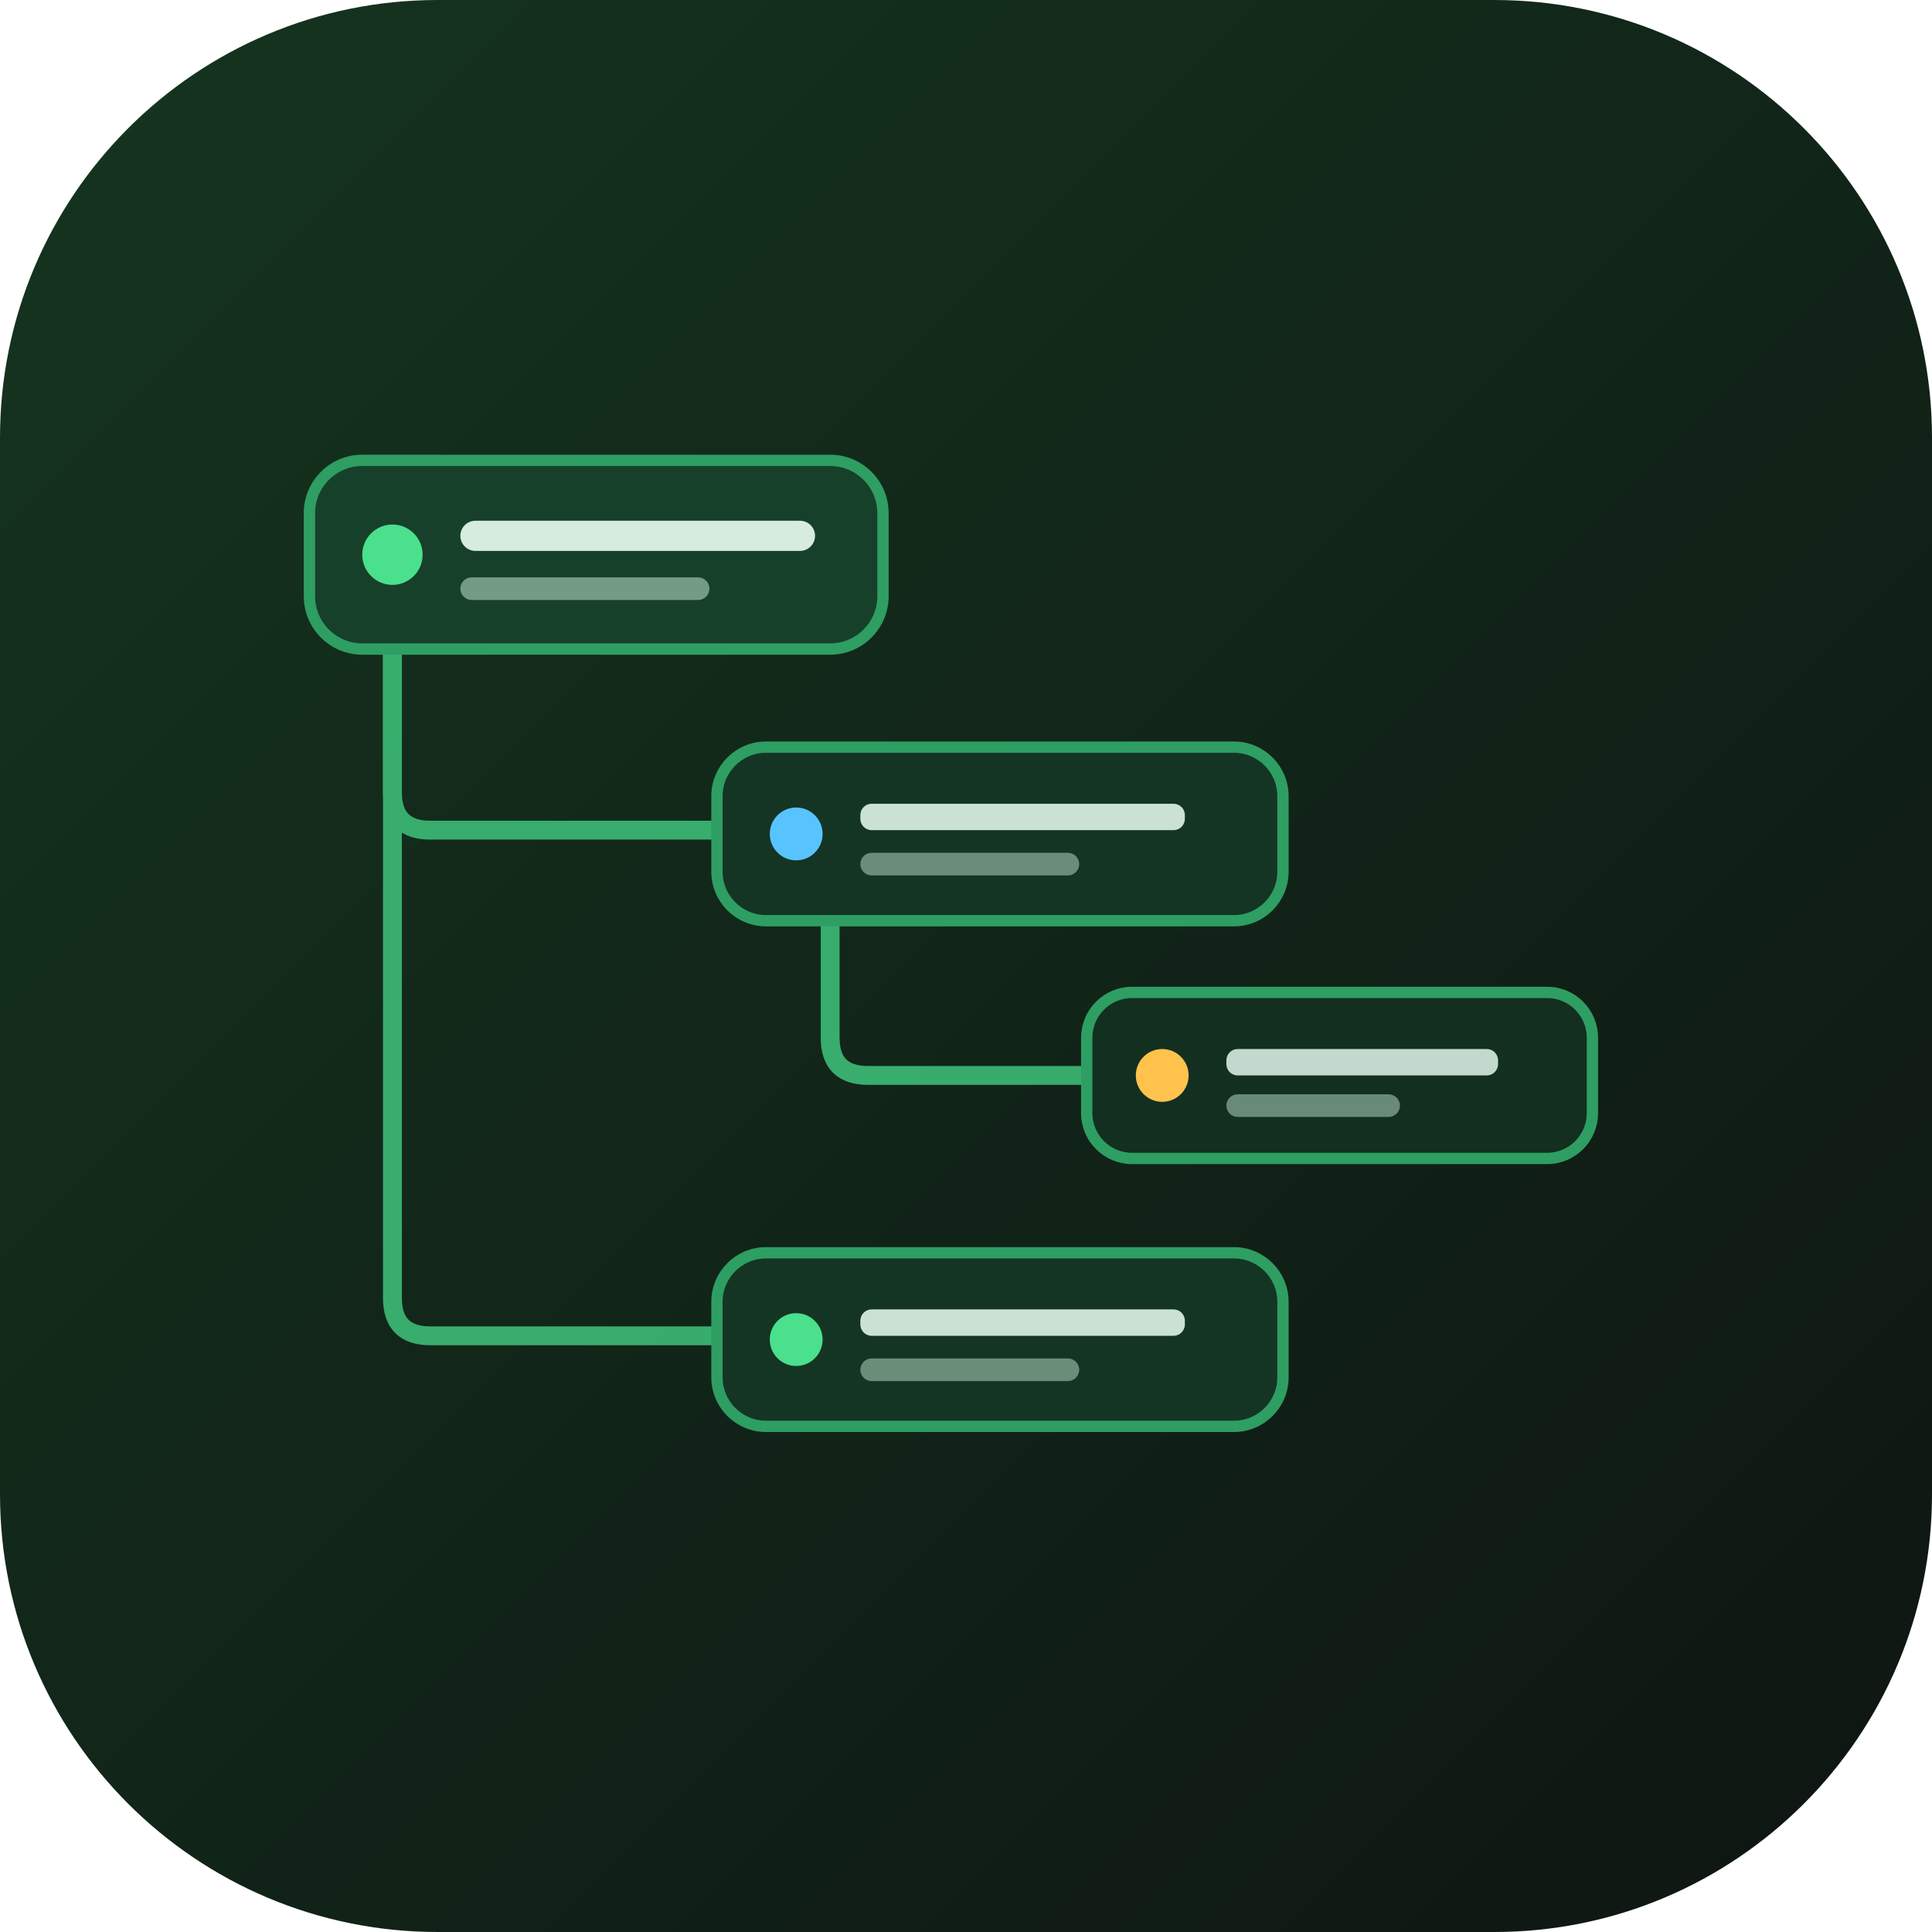
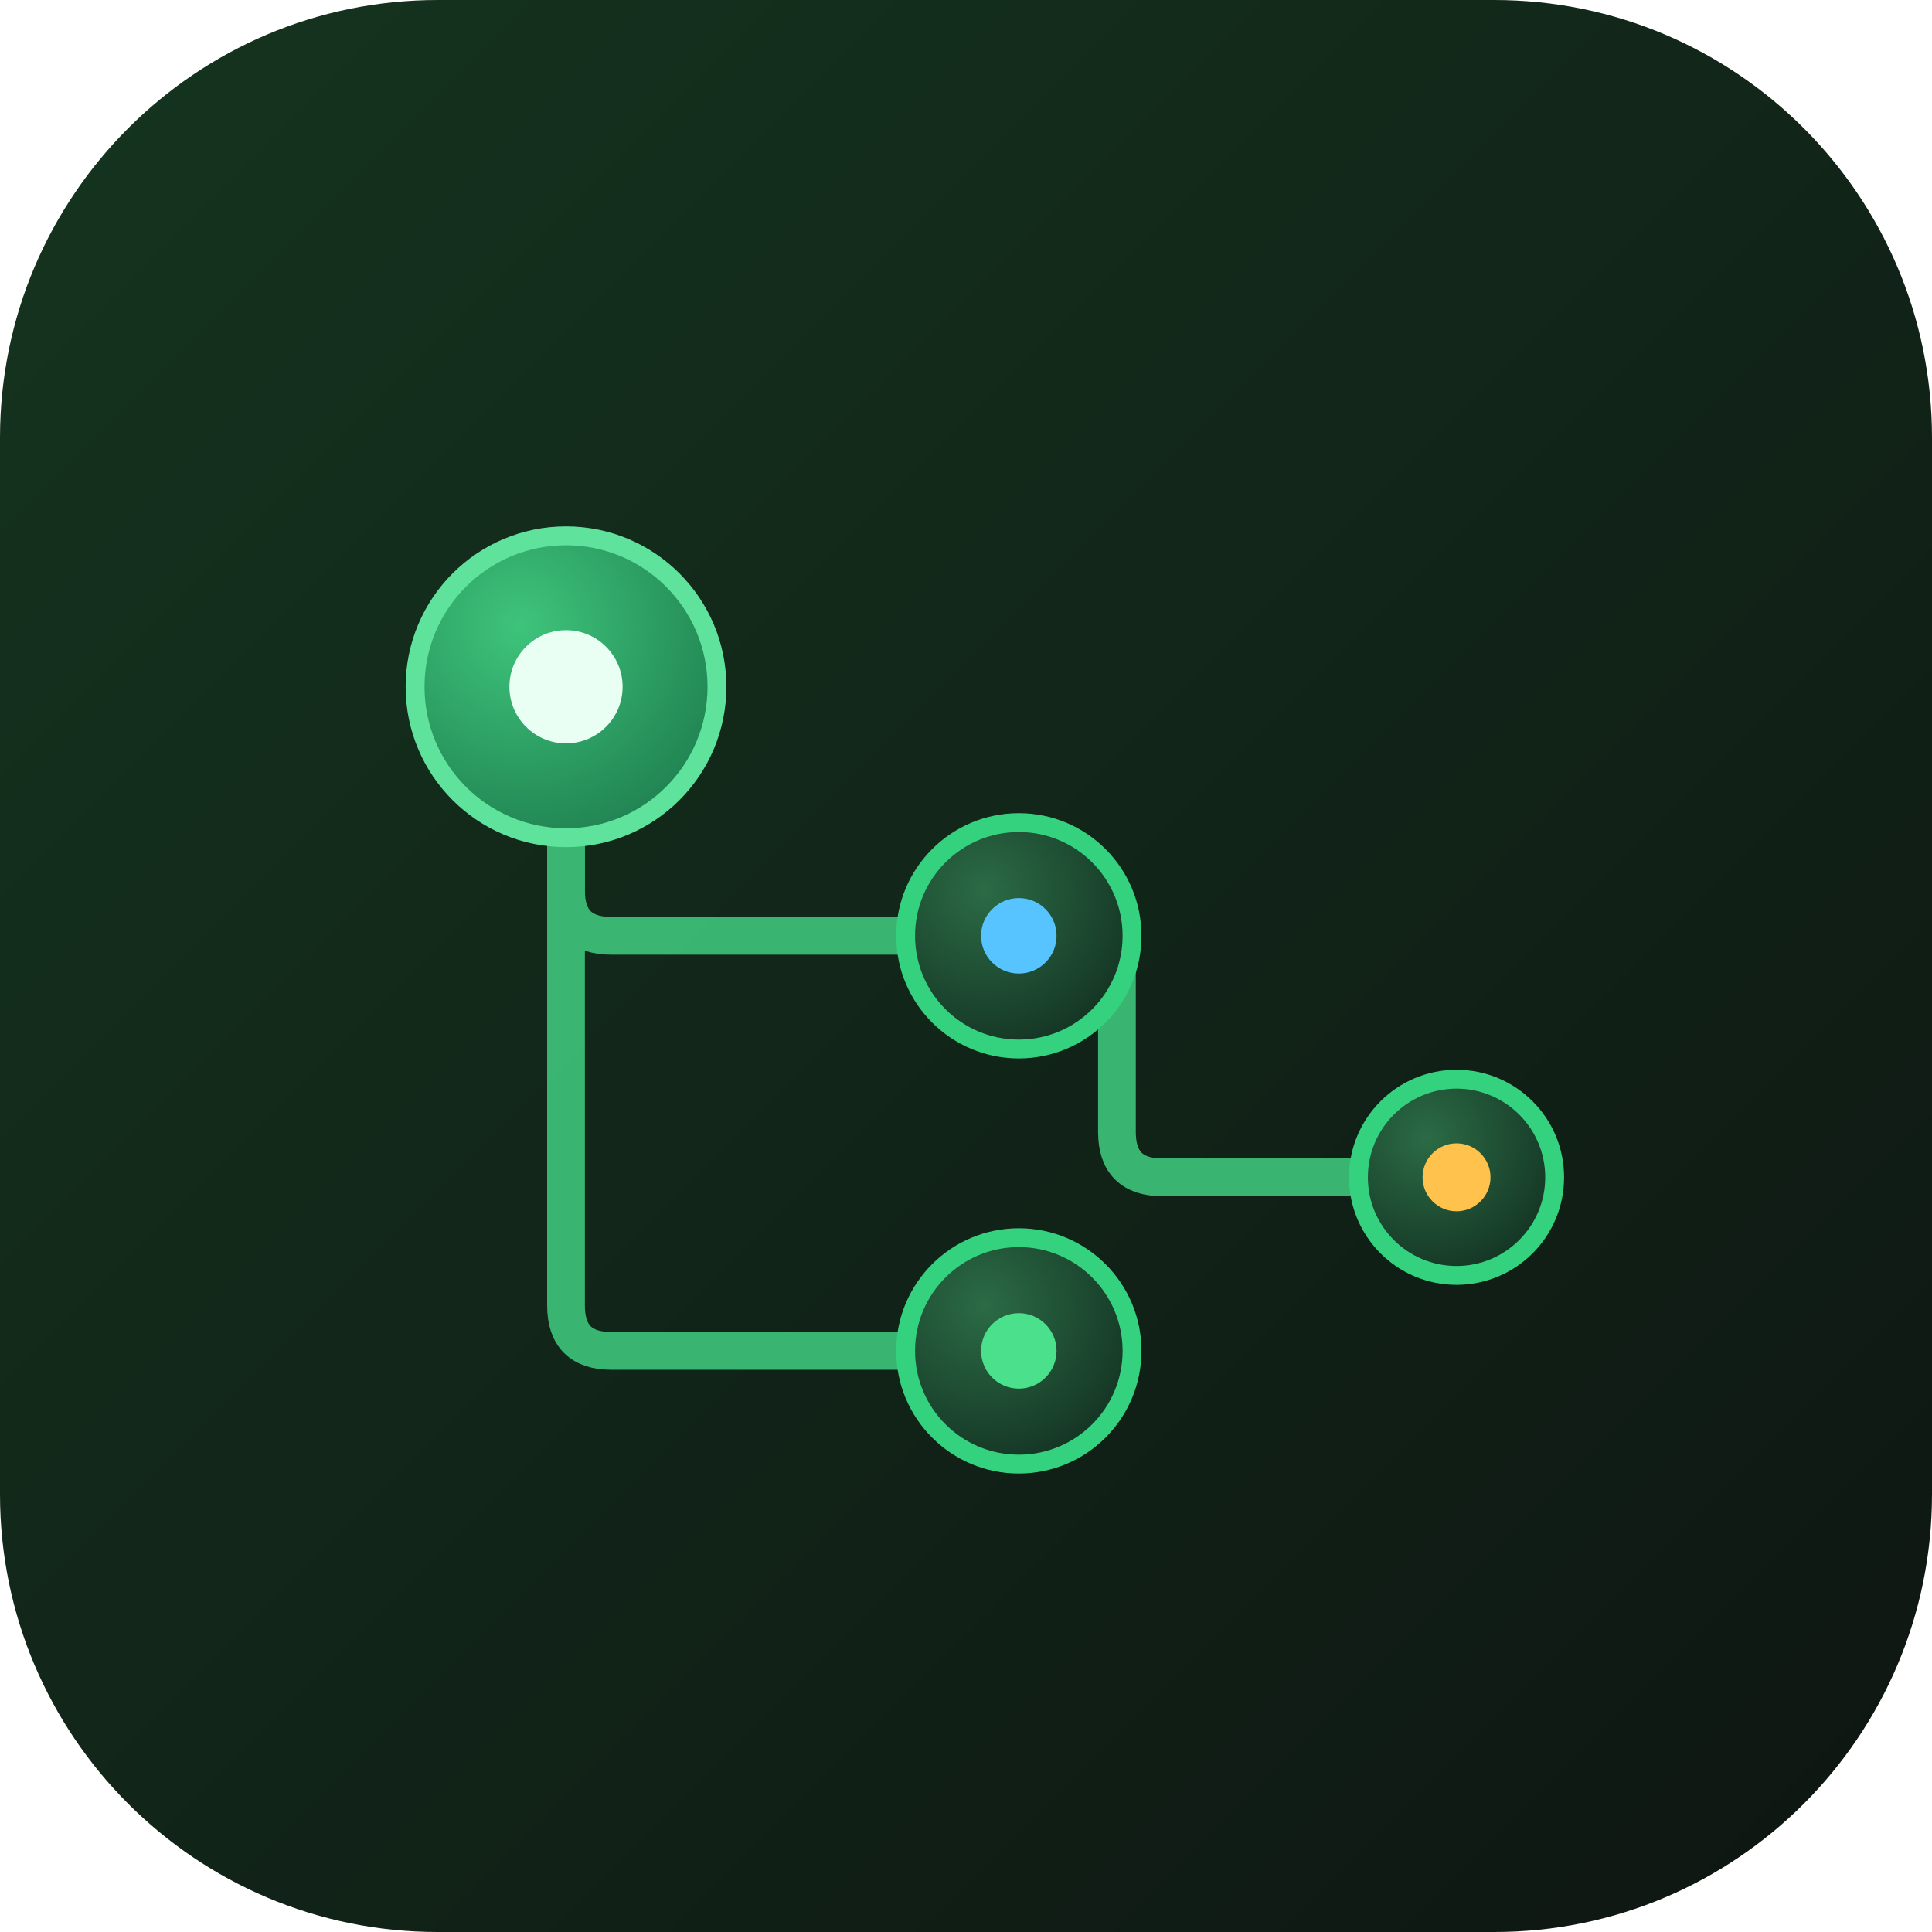
<svg xmlns="http://www.w3.org/2000/svg" width="512" height="512" viewBox="0 0 512 512">
  <defs>
    <linearGradient id="bg" x1="0" y1="0" x2="1" y2="1">
      <stop offset="0" stop-color="#15351f" />
      <stop offset="1" stop-color="#0e1512" />
    </linearGradient>
+     <radialGradient id="node" cx="0.35" cy="0.3" r="0.8">
+       <stop offset="0" stop-color="#2b6b45" />
+       <stop offset="1" stop-color="#123021" />
+     </radialGradient>
+     <radialGradient id="nodeRoot" cx="0.35" cy="0.3" r="0.85">
+       <stop offset="0" stop-color="#3ec47b" />
+       <stop offset="1" stop-color="#1c7a4c" />
+     </radialGradient>
  </defs>
  <rect width="512" height="512" rx="116" fill="url(#bg)" />
-   <g fill="none" stroke="#3ec47b" stroke-width="5" stroke-linecap="round" opacity="0.85">
-     <path d="M104 172 L104 210 Q104 220 114 220 L192 220" />
-     <path d="M220 244 L220 275 Q220 285 230 285 L290 285" />
-     <path d="M104 172 L104 344 Q104 354 114 354 L192 354" />
+   <g fill="none" stroke="#3ec47b" stroke-width="10" stroke-linecap="round" stroke-linejoin="round" opacity="0.9">
+     <path d="M150 182 V236 Q150 248 162 248 H244" />
+     <path d="M150 182 V346 Q150 358 162 358 H244" />
+     <path d="M296 248 V300 Q296 312 308 312 H360" />
  </g>
-   <g>
-     <rect x="82" y="122" width="152" height="50" rx="14" fill="#17402a" stroke="#2e9e63" stroke-width="3" />
-     <circle cx="104" cy="147" r="8" fill="#4ae08c" />
-     <rect x="122" y="138" width="94" height="8" rx="4" fill="#eafff3" opacity="0.9" />
-     <rect x="122" y="153" width="66" height="6" rx="3" fill="#bfe6d0" opacity="0.55" />
-   </g>
-   <g>
-     <rect x="190" y="198" width="150" height="46" rx="13" fill="#143524" stroke="#2e9e63" stroke-width="3" />
-     <circle cx="211" cy="221" r="7" fill="#58c4ff" />
-     <rect x="228" y="213" width="86" height="7" rx="3" fill="#eafff3" opacity="0.85" />
-     <rect x="228" y="226" width="58" height="6" rx="3" fill="#bfe6d0" opacity="0.5" />
-   </g>
-   <g>
-     <rect x="288" y="263" width="134" height="44" rx="12" fill="#122f20" stroke="#2e9e63" stroke-width="3" />
-     <circle cx="308" cy="285" r="7" fill="#ffc24d" />
-     <rect x="325" y="278" width="72" height="7" rx="3" fill="#eafff3" opacity="0.82" />
-     <rect x="325" y="290" width="46" height="6" rx="3" fill="#bfe6d0" opacity="0.5" />
-   </g>
-   <g>
-     <rect x="190" y="332" width="150" height="46" rx="13" fill="#143524" stroke="#2e9e63" stroke-width="3" />
-     <circle cx="211" cy="355" r="7" fill="#4ae08c" />
-     <rect x="228" y="347" width="86" height="7" rx="3" fill="#eafff3" opacity="0.85" />
-     <rect x="228" y="360" width="58" height="6" rx="3" fill="#bfe6d0" opacity="0.5" />
-   </g>
+   <circle cx="150" cy="182" r="40" fill="url(#nodeRoot)" stroke="#5fe39c" stroke-width="5" />
+   <circle cx="150" cy="182" r="15" fill="#eafff3" />
+   <circle cx="270" cy="248" r="30" fill="url(#node)" stroke="#34d27e" stroke-width="5" />
+   <circle cx="270" cy="248" r="10" fill="#58c4ff" />
+   <circle cx="386" cy="312" r="26" fill="url(#node)" stroke="#34d27e" stroke-width="5" />
+   <circle cx="386" cy="312" r="9" fill="#ffc24d" />
+   <circle cx="270" cy="358" r="30" fill="url(#node)" stroke="#34d27e" stroke-width="5" />
+   <circle cx="270" cy="358" r="10" fill="#4ae08c" />
</svg>
